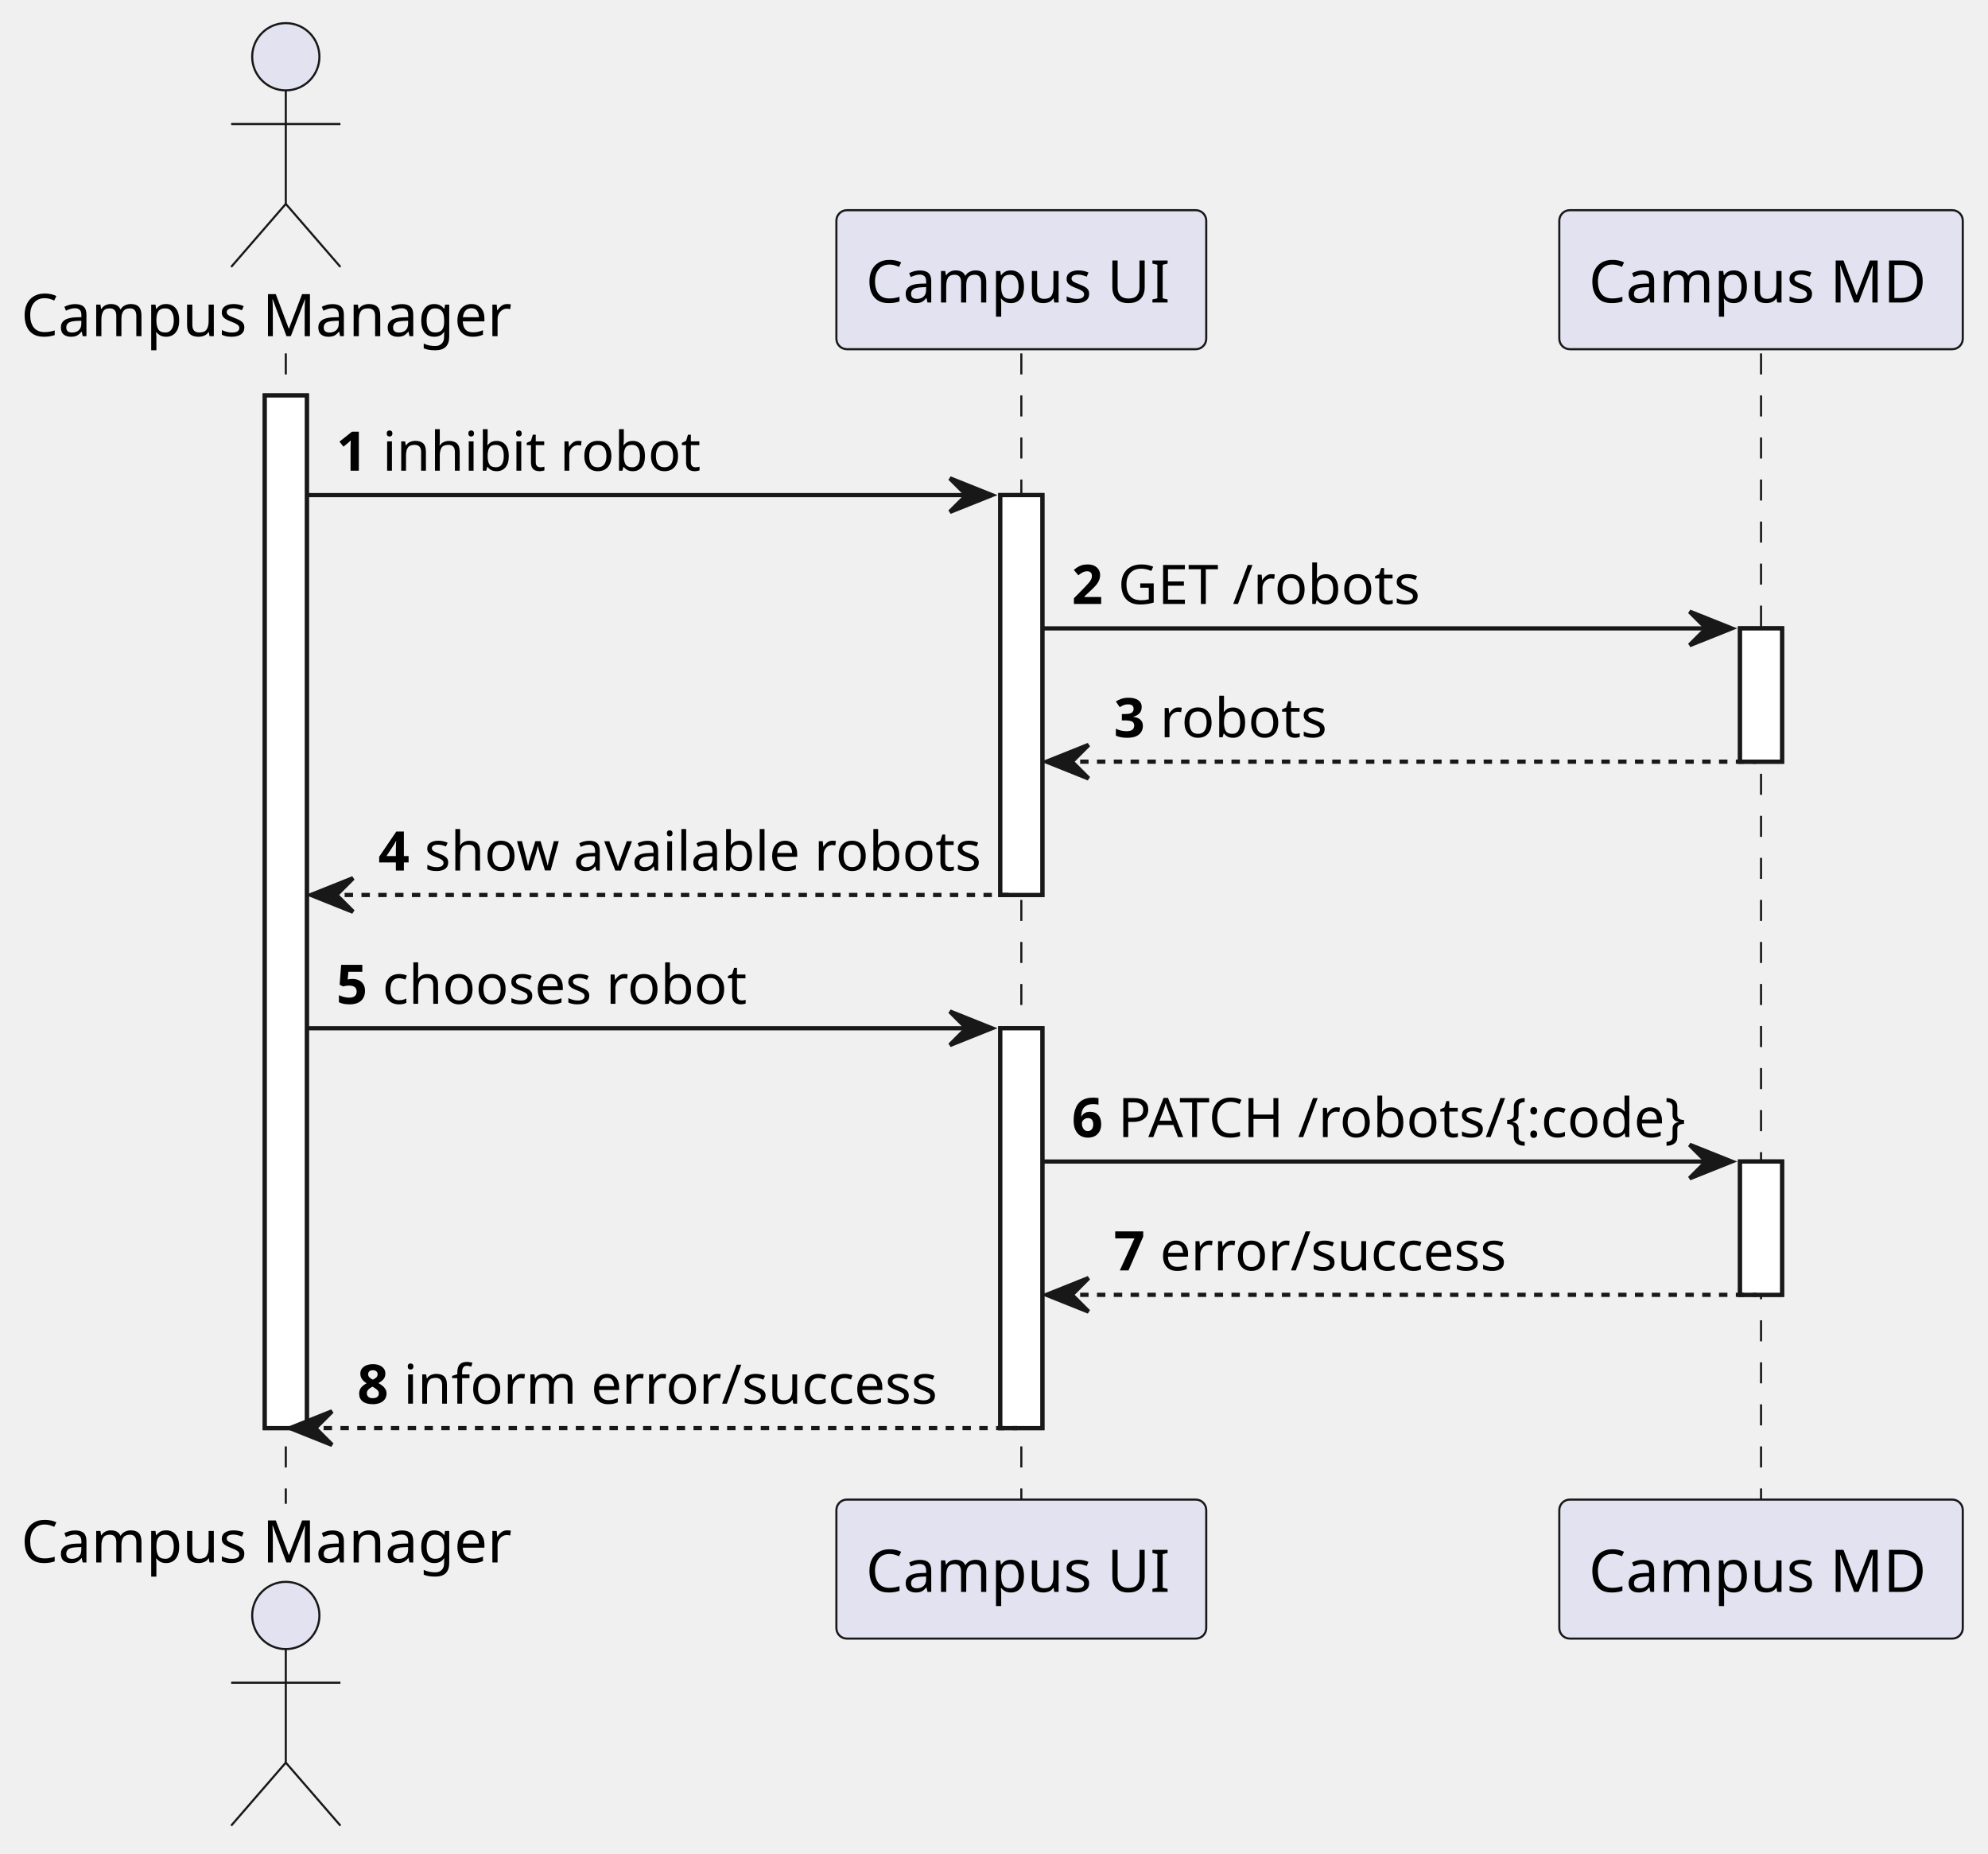
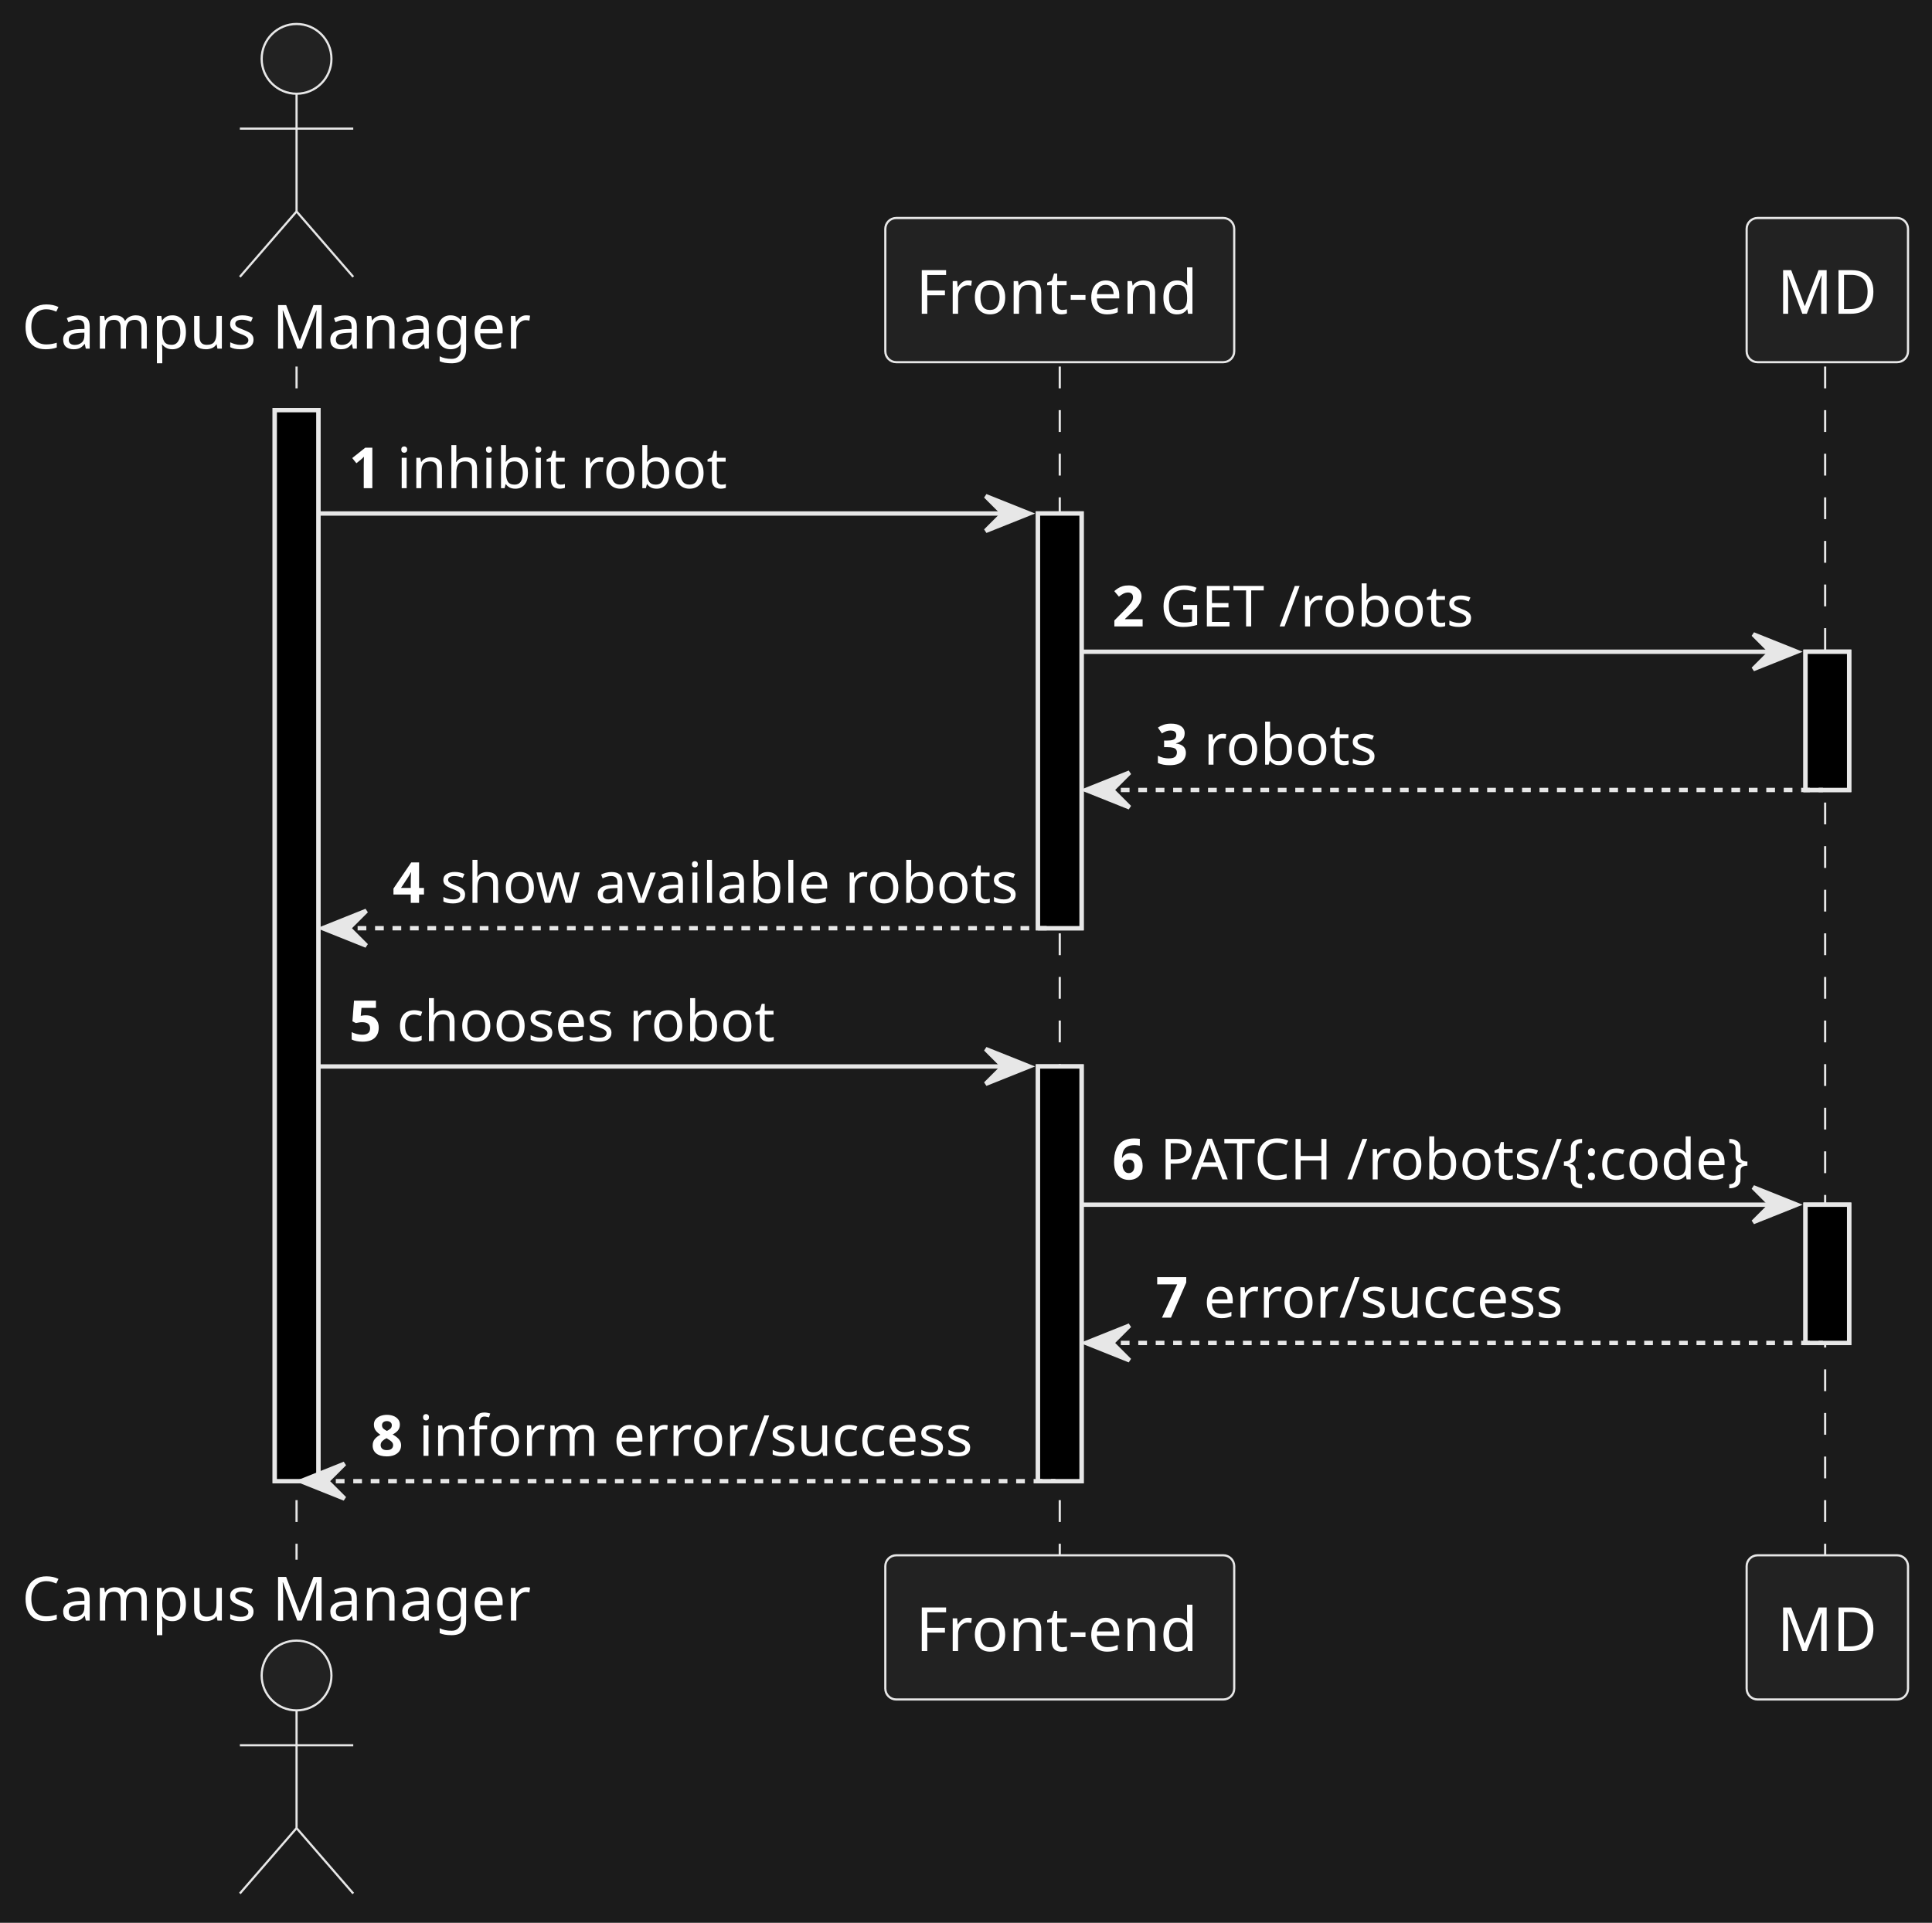
- <svg xmlns="http://www.w3.org/2000/svg" contentStyleType="text/css" height="441px" preserveAspectRatio="none" style="width:473px;height:441px;background:#FFFFFF;" version="1.1" viewBox="0 0 473 441" width="473px" zoomAndPan="magnify">
+ <svg xmlns="http://www.w3.org/2000/svg" contentStyleType="text/css" height="441px" preserveAspectRatio="none" style="width:443px;height:441px;background:#1B1B1B;" version="1.1" viewBox="0 0 443 441" width="443px" zoomAndPan="magnify">
  <defs />
  <g>
-     <rect fill="#FFFFFF" height="245.648" style="stroke:#181818;stroke-width:1.0;" width="10" x="63" y="94.068" />
-     <rect fill="#FFFFFF" height="95.118" style="stroke:#181818;stroke-width:1.0;" width="10" x="238" y="117.774" />
-     <rect fill="#FFFFFF" height="95.118" style="stroke:#181818;stroke-width:1.0;" width="10" x="238" y="244.598" />
-     <rect fill="#FFFFFF" height="31.706" style="stroke:#181818;stroke-width:1.0;" width="10" x="414" y="149.48" />
-     <rect fill="#FFFFFF" height="31.706" style="stroke:#181818;stroke-width:1.0;" width="10" x="414" y="276.304" />
-     <line style="stroke:#181818;stroke-width:0.5;stroke-dasharray:5.0,5.0;" x1="68" x2="68" y1="84.068" y2="357.716" />
-     <line style="stroke:#181818;stroke-width:0.5;stroke-dasharray:5.0,5.0;" x1="243" x2="243" y1="84.068" y2="357.716" />
-     <line style="stroke:#181818;stroke-width:0.5;stroke-dasharray:5.0,5.0;" x1="419" x2="419" y1="84.068" y2="357.716" />
-     <text fill="#000000" font-family="sans-serif" font-size="14" lengthAdjust="spacing" textLength="120" x="5" y="79.966">Campus Manager</text>
-     <ellipse cx="68" cy="13.5" fill="#E2E2F0" rx="8" ry="8" style="stroke:#181818;stroke-width:0.5;" />
-     <path d="M68,21.5 L68,48.5 M55,29.5 L81,29.5 M68,48.5 L55,63.5 M68,48.5 L81,63.5 " fill="none" style="stroke:#181818;stroke-width:0.5;" />
-     <text fill="#000000" font-family="sans-serif" font-size="14" lengthAdjust="spacing" textLength="120" x="5" y="371.682">Campus Manager</text>
-     <ellipse cx="68" cy="384.284" fill="#E2E2F0" rx="8" ry="8" style="stroke:#181818;stroke-width:0.5;" />
-     <path d="M68,392.284 L68,419.284 M55,400.284 L81,400.284 M68,419.284 L55,434.284 M68,419.284 L81,434.284 " fill="none" style="stroke:#181818;stroke-width:0.5;" />
-     <rect fill="#E2E2F0" height="33.068" rx="2.5" ry="2.5" style="stroke:#181818;stroke-width:0.5;" width="88" x="199" y="50" />
-     <text fill="#000000" font-family="sans-serif" font-size="14" lengthAdjust="spacing" textLength="74" x="206" y="71.966">Campus UI</text>
-     <rect fill="#E2E2F0" height="33.068" rx="2.5" ry="2.5" style="stroke:#181818;stroke-width:0.5;" width="88" x="199" y="356.716" />
-     <text fill="#000000" font-family="sans-serif" font-size="14" lengthAdjust="spacing" textLength="74" x="206" y="378.682">Campus UI</text>
-     <rect fill="#E2E2F0" height="33.068" rx="2.5" ry="2.5" style="stroke:#181818;stroke-width:0.5;" width="96" x="371" y="50" />
-     <text fill="#000000" font-family="sans-serif" font-size="14" lengthAdjust="spacing" textLength="82" x="378" y="71.966">Campus MD</text>
-     <rect fill="#E2E2F0" height="33.068" rx="2.5" ry="2.5" style="stroke:#181818;stroke-width:0.5;" width="96" x="371" y="356.716" />
-     <text fill="#000000" font-family="sans-serif" font-size="14" lengthAdjust="spacing" textLength="82" x="378" y="378.682">Campus MD</text>
-     <rect fill="#FFFFFF" height="245.648" style="stroke:#181818;stroke-width:1.0;" width="10" x="63" y="94.068" />
-     <rect fill="#FFFFFF" height="95.118" style="stroke:#181818;stroke-width:1.0;" width="10" x="238" y="117.774" />
-     <rect fill="#FFFFFF" height="95.118" style="stroke:#181818;stroke-width:1.0;" width="10" x="238" y="244.598" />
-     <rect fill="#FFFFFF" height="31.706" style="stroke:#181818;stroke-width:1.0;" width="10" x="414" y="149.48" />
-     <rect fill="#FFFFFF" height="31.706" style="stroke:#181818;stroke-width:1.0;" width="10" x="414" y="276.304" />
-     <polygon fill="#181818" points="226,113.774,236,117.774,226,121.774,230,117.774" style="stroke:#181818;stroke-width:1.0;" />
-     <line style="stroke:#181818;stroke-width:1.0;" x1="73" x2="232" y1="117.774" y2="117.774" />
-     <text fill="#000000" font-family="sans-serif" font-size="13" font-weight="bold" lengthAdjust="spacing" textLength="7" x="80" y="111.965">1</text>
-     <text fill="#000000" font-family="sans-serif" font-size="13" lengthAdjust="spacing" textLength="75" x="91" y="111.965">inhibit robot</text>
-     <polygon fill="#181818" points="402,145.48,412,149.48,402,153.48,406,149.48" style="stroke:#181818;stroke-width:1.0;" />
-     <line style="stroke:#181818;stroke-width:1.0;" x1="248" x2="408" y1="149.48" y2="149.48" />
-     <text fill="#000000" font-family="sans-serif" font-size="13" font-weight="bold" lengthAdjust="spacing" textLength="7" x="255" y="143.671">2</text>
-     <text fill="#000000" font-family="sans-serif" font-size="13" lengthAdjust="spacing" textLength="71" x="266" y="143.671">GET /robots</text>
-     <polygon fill="#181818" points="259,177.186,249,181.186,259,185.186,255,181.186" style="stroke:#181818;stroke-width:1.0;" />
-     <line style="stroke:#181818;stroke-width:1.0;stroke-dasharray:2.0,2.0;" x1="253" x2="418" y1="181.186" y2="181.186" />
-     <text fill="#000000" font-family="sans-serif" font-size="13" font-weight="bold" lengthAdjust="spacing" textLength="7" x="265" y="175.377">3</text>
-     <text fill="#000000" font-family="sans-serif" font-size="13" lengthAdjust="spacing" textLength="40" x="276" y="175.377">robots</text>
-     <polygon fill="#181818" points="84,208.892,74,212.892,84,216.892,80,212.892" style="stroke:#181818;stroke-width:1.0;" />
-     <line style="stroke:#181818;stroke-width:1.0;stroke-dasharray:2.0,2.0;" x1="78" x2="242" y1="212.892" y2="212.892" />
-     <text fill="#000000" font-family="sans-serif" font-size="13" font-weight="bold" lengthAdjust="spacing" textLength="7" x="90" y="207.083">4</text>
-     <text fill="#000000" font-family="sans-serif" font-size="13" lengthAdjust="spacing" textLength="130" x="101" y="207.083">show available robots</text>
-     <polygon fill="#181818" points="226,240.598,236,244.598,226,248.598,230,244.598" style="stroke:#181818;stroke-width:1.0;" />
-     <line style="stroke:#181818;stroke-width:1.0;" x1="73" x2="232" y1="244.598" y2="244.598" />
-     <text fill="#000000" font-family="sans-serif" font-size="13" font-weight="bold" lengthAdjust="spacing" textLength="7" x="80" y="238.789">5</text>
-     <text fill="#000000" font-family="sans-serif" font-size="13" lengthAdjust="spacing" textLength="86" x="91" y="238.789">chooses robot</text>
-     <polygon fill="#181818" points="402,272.304,412,276.304,402,280.304,406,276.304" style="stroke:#181818;stroke-width:1.0;" />
-     <line style="stroke:#181818;stroke-width:1.0;" x1="248" x2="408" y1="276.304" y2="276.304" />
-     <text fill="#000000" font-family="sans-serif" font-size="13" font-weight="bold" lengthAdjust="spacing" textLength="7" x="255" y="270.495">6</text>
-     <text fill="#000000" font-family="sans-serif" font-size="13" lengthAdjust="spacing" textLength="136" x="266" y="270.495">PATCH /robots/{:code}</text>
-     <polygon fill="#181818" points="259,304.01,249,308.01,259,312.01,255,308.01" style="stroke:#181818;stroke-width:1.0;" />
-     <line style="stroke:#181818;stroke-width:1.0;stroke-dasharray:2.0,2.0;" x1="253" x2="418" y1="308.01" y2="308.01" />
-     <text fill="#000000" font-family="sans-serif" font-size="13" font-weight="bold" lengthAdjust="spacing" textLength="7" x="265" y="302.201">7</text>
-     <text fill="#000000" font-family="sans-serif" font-size="13" lengthAdjust="spacing" textLength="80" x="276" y="302.201">error/success</text>
-     <polygon fill="#181818" points="79,335.716,69,339.716,79,343.716,75,339.716" style="stroke:#181818;stroke-width:1.0;" />
-     <line style="stroke:#181818;stroke-width:1.0;stroke-dasharray:2.0,2.0;" x1="73" x2="242" y1="339.716" y2="339.716" />
-     <text fill="#000000" font-family="sans-serif" font-size="13" font-weight="bold" lengthAdjust="spacing" textLength="7" x="85" y="333.907">8</text>
-     <text fill="#000000" font-family="sans-serif" font-size="13" lengthAdjust="spacing" textLength="123" x="96" y="333.907">inform error/success</text>
+     <rect fill="#1B1B1B" height="441" style="stroke:none;stroke-width:1.0;" width="443" x="0" y="0" />
+     <rect fill="#000000" height="245.648" style="stroke:#E7E7E7;stroke-width:1.0;" width="10" x="63" y="94.068" />
+     <rect fill="#000000" height="95.118" style="stroke:#E7E7E7;stroke-width:1.0;" width="10" x="238" y="117.774" />
+     <rect fill="#000000" height="95.118" style="stroke:#E7E7E7;stroke-width:1.0;" width="10" x="238" y="244.598" />
+     <rect fill="#000000" height="31.706" style="stroke:#E7E7E7;stroke-width:1.0;" width="10" x="414" y="149.48" />
+     <rect fill="#000000" height="31.706" style="stroke:#E7E7E7;stroke-width:1.0;" width="10" x="414" y="276.304" />
+     <line style="stroke:#E7E7E7;stroke-width:0.5;stroke-dasharray:5.0,5.0;" x1="68" x2="68" y1="84.068" y2="357.716" />
+     <line style="stroke:#E7E7E7;stroke-width:0.5;stroke-dasharray:5.0,5.0;" x1="243" x2="243" y1="84.068" y2="357.716" />
+     <line style="stroke:#E7E7E7;stroke-width:0.5;stroke-dasharray:5.0,5.0;" x1="418.5" x2="418.5" y1="84.068" y2="357.716" />
+     <text fill="#FFFFFF" font-family="sans-serif" font-size="14" lengthAdjust="spacing" textLength="120" x="5" y="79.966">Campus Manager</text>
+     <ellipse cx="68" cy="13.5" fill="#222222" rx="8" ry="8" style="stroke:#E7E7E7;stroke-width:0.5;" />
+     <path d="M68,21.5 L68,48.5 M55,29.5 L81,29.5 M68,48.5 L55,63.5 M68,48.5 L81,63.5 " fill="none" style="stroke:#E7E7E7;stroke-width:0.5;" />
+     <text fill="#FFFFFF" font-family="sans-serif" font-size="14" lengthAdjust="spacing" textLength="120" x="5" y="371.682">Campus Manager</text>
+     <ellipse cx="68" cy="384.284" fill="#222222" rx="8" ry="8" style="stroke:#E7E7E7;stroke-width:0.5;" />
+     <path d="M68,392.284 L68,419.284 M55,400.284 L81,400.284 M68,419.284 L55,434.284 M68,419.284 L81,434.284 " fill="none" style="stroke:#E7E7E7;stroke-width:0.5;" />
+     <rect fill="#222222" height="33.068" rx="2.5" ry="2.5" style="stroke:#E7E7E7;stroke-width:0.5;" width="80" x="203" y="50" />
+     <text fill="#FFFFFF" font-family="sans-serif" font-size="14" lengthAdjust="spacing" textLength="66" x="210" y="71.966">Front-end</text>
+     <rect fill="#222222" height="33.068" rx="2.5" ry="2.5" style="stroke:#E7E7E7;stroke-width:0.5;" width="80" x="203" y="356.716" />
+     <text fill="#FFFFFF" font-family="sans-serif" font-size="14" lengthAdjust="spacing" textLength="66" x="210" y="378.682">Front-end</text>
+     <rect fill="#222222" height="33.068" rx="2.5" ry="2.5" style="stroke:#E7E7E7;stroke-width:0.5;" width="37" x="400.5" y="50" />
+     <text fill="#FFFFFF" font-family="sans-serif" font-size="14" lengthAdjust="spacing" textLength="23" x="407.5" y="71.966">MD</text>
+     <rect fill="#222222" height="33.068" rx="2.5" ry="2.5" style="stroke:#E7E7E7;stroke-width:0.5;" width="37" x="400.5" y="356.716" />
+     <text fill="#FFFFFF" font-family="sans-serif" font-size="14" lengthAdjust="spacing" textLength="23" x="407.5" y="378.682">MD</text>
+     <rect fill="#000000" height="245.648" style="stroke:#E7E7E7;stroke-width:1.0;" width="10" x="63" y="94.068" />
+     <rect fill="#000000" height="95.118" style="stroke:#E7E7E7;stroke-width:1.0;" width="10" x="238" y="117.774" />
+     <rect fill="#000000" height="95.118" style="stroke:#E7E7E7;stroke-width:1.0;" width="10" x="238" y="244.598" />
+     <rect fill="#000000" height="31.706" style="stroke:#E7E7E7;stroke-width:1.0;" width="10" x="414" y="149.48" />
+     <rect fill="#000000" height="31.706" style="stroke:#E7E7E7;stroke-width:1.0;" width="10" x="414" y="276.304" />
+     <polygon fill="#E7E7E7" points="226,113.774,236,117.774,226,121.774,230,117.774" style="stroke:#E7E7E7;stroke-width:1.0;" />
+     <line style="stroke:#E7E7E7;stroke-width:1.0;" x1="73" x2="232" y1="117.774" y2="117.774" />
+     <text fill="#FFFFFF" font-family="sans-serif" font-size="13" font-weight="bold" lengthAdjust="spacing" textLength="7" x="80" y="111.965">1</text>
+     <text fill="#FFFFFF" font-family="sans-serif" font-size="13" lengthAdjust="spacing" textLength="75" x="91" y="111.965">inhibit robot</text>
+     <polygon fill="#E7E7E7" points="402,145.48,412,149.48,402,153.48,406,149.48" style="stroke:#E7E7E7;stroke-width:1.0;" />
+     <line style="stroke:#E7E7E7;stroke-width:1.0;" x1="248" x2="408" y1="149.48" y2="149.48" />
+     <text fill="#FFFFFF" font-family="sans-serif" font-size="13" font-weight="bold" lengthAdjust="spacing" textLength="7" x="255" y="143.671">2</text>
+     <text fill="#FFFFFF" font-family="sans-serif" font-size="13" lengthAdjust="spacing" textLength="71" x="266" y="143.671">GET /robots</text>
+     <polygon fill="#E7E7E7" points="259,177.186,249,181.186,259,185.186,255,181.186" style="stroke:#E7E7E7;stroke-width:1.0;" />
+     <line style="stroke:#E7E7E7;stroke-width:1.0;stroke-dasharray:2.0,2.0;" x1="253" x2="418" y1="181.186" y2="181.186" />
+     <text fill="#FFFFFF" font-family="sans-serif" font-size="13" font-weight="bold" lengthAdjust="spacing" textLength="7" x="265" y="175.377">3</text>
+     <text fill="#FFFFFF" font-family="sans-serif" font-size="13" lengthAdjust="spacing" textLength="40" x="276" y="175.377">robots</text>
+     <polygon fill="#E7E7E7" points="84,208.892,74,212.892,84,216.892,80,212.892" style="stroke:#E7E7E7;stroke-width:1.0;" />
+     <line style="stroke:#E7E7E7;stroke-width:1.0;stroke-dasharray:2.0,2.0;" x1="78" x2="242" y1="212.892" y2="212.892" />
+     <text fill="#FFFFFF" font-family="sans-serif" font-size="13" font-weight="bold" lengthAdjust="spacing" textLength="7" x="90" y="207.083">4</text>
+     <text fill="#FFFFFF" font-family="sans-serif" font-size="13" lengthAdjust="spacing" textLength="130" x="101" y="207.083">show available robots</text>
+     <polygon fill="#E7E7E7" points="226,240.598,236,244.598,226,248.598,230,244.598" style="stroke:#E7E7E7;stroke-width:1.0;" />
+     <line style="stroke:#E7E7E7;stroke-width:1.0;" x1="73" x2="232" y1="244.598" y2="244.598" />
+     <text fill="#FFFFFF" font-family="sans-serif" font-size="13" font-weight="bold" lengthAdjust="spacing" textLength="7" x="80" y="238.789">5</text>
+     <text fill="#FFFFFF" font-family="sans-serif" font-size="13" lengthAdjust="spacing" textLength="86" x="91" y="238.789">chooses robot</text>
+     <polygon fill="#E7E7E7" points="402,272.304,412,276.304,402,280.304,406,276.304" style="stroke:#E7E7E7;stroke-width:1.0;" />
+     <line style="stroke:#E7E7E7;stroke-width:1.0;" x1="248" x2="408" y1="276.304" y2="276.304" />
+     <text fill="#FFFFFF" font-family="sans-serif" font-size="13" font-weight="bold" lengthAdjust="spacing" textLength="7" x="255" y="270.495">6</text>
+     <text fill="#FFFFFF" font-family="sans-serif" font-size="13" lengthAdjust="spacing" textLength="136" x="266" y="270.495">PATCH /robots/{:code}</text>
+     <polygon fill="#E7E7E7" points="259,304.01,249,308.01,259,312.01,255,308.01" style="stroke:#E7E7E7;stroke-width:1.0;" />
+     <line style="stroke:#E7E7E7;stroke-width:1.0;stroke-dasharray:2.0,2.0;" x1="253" x2="418" y1="308.01" y2="308.01" />
+     <text fill="#FFFFFF" font-family="sans-serif" font-size="13" font-weight="bold" lengthAdjust="spacing" textLength="7" x="265" y="302.201">7</text>
+     <text fill="#FFFFFF" font-family="sans-serif" font-size="13" lengthAdjust="spacing" textLength="80" x="276" y="302.201">error/success</text>
+     <polygon fill="#E7E7E7" points="79,335.716,69,339.716,79,343.716,75,339.716" style="stroke:#E7E7E7;stroke-width:1.0;" />
+     <line style="stroke:#E7E7E7;stroke-width:1.0;stroke-dasharray:2.0,2.0;" x1="73" x2="242" y1="339.716" y2="339.716" />
+     <text fill="#FFFFFF" font-family="sans-serif" font-size="13" font-weight="bold" lengthAdjust="spacing" textLength="7" x="85" y="333.907">8</text>
+     <text fill="#FFFFFF" font-family="sans-serif" font-size="13" lengthAdjust="spacing" textLength="123" x="96" y="333.907">inform error/success</text>
  </g>
</svg>
